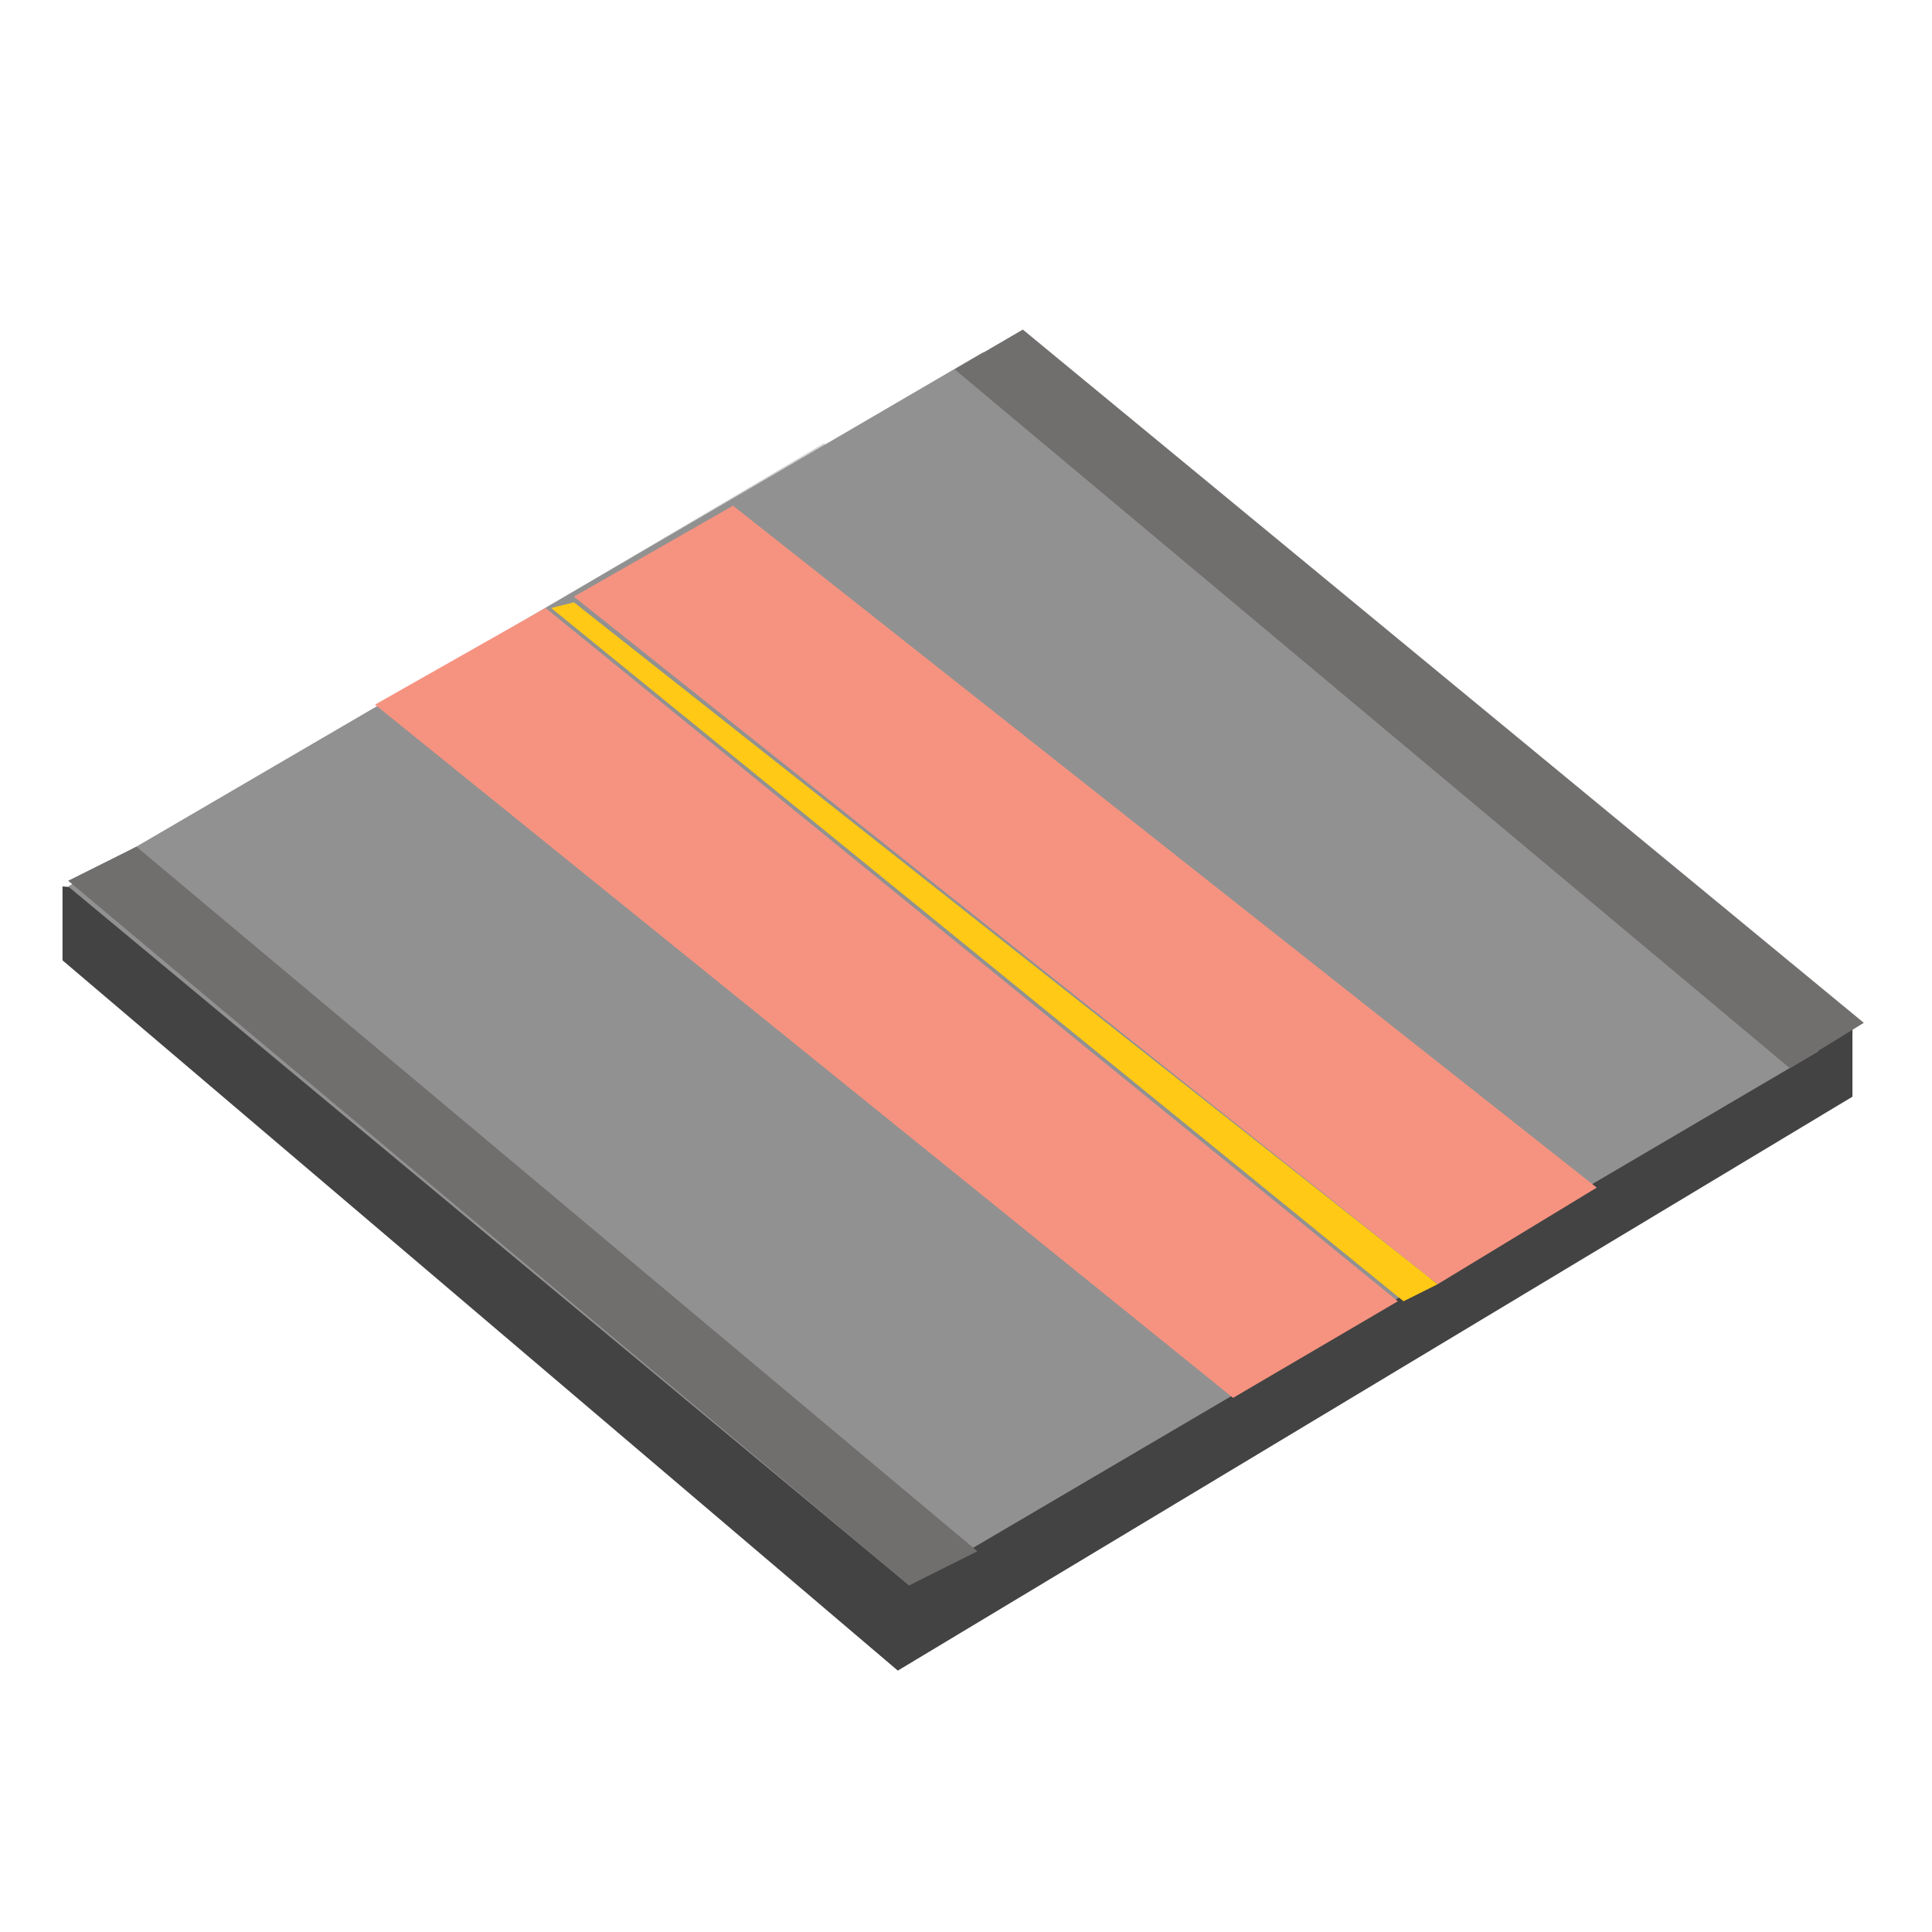
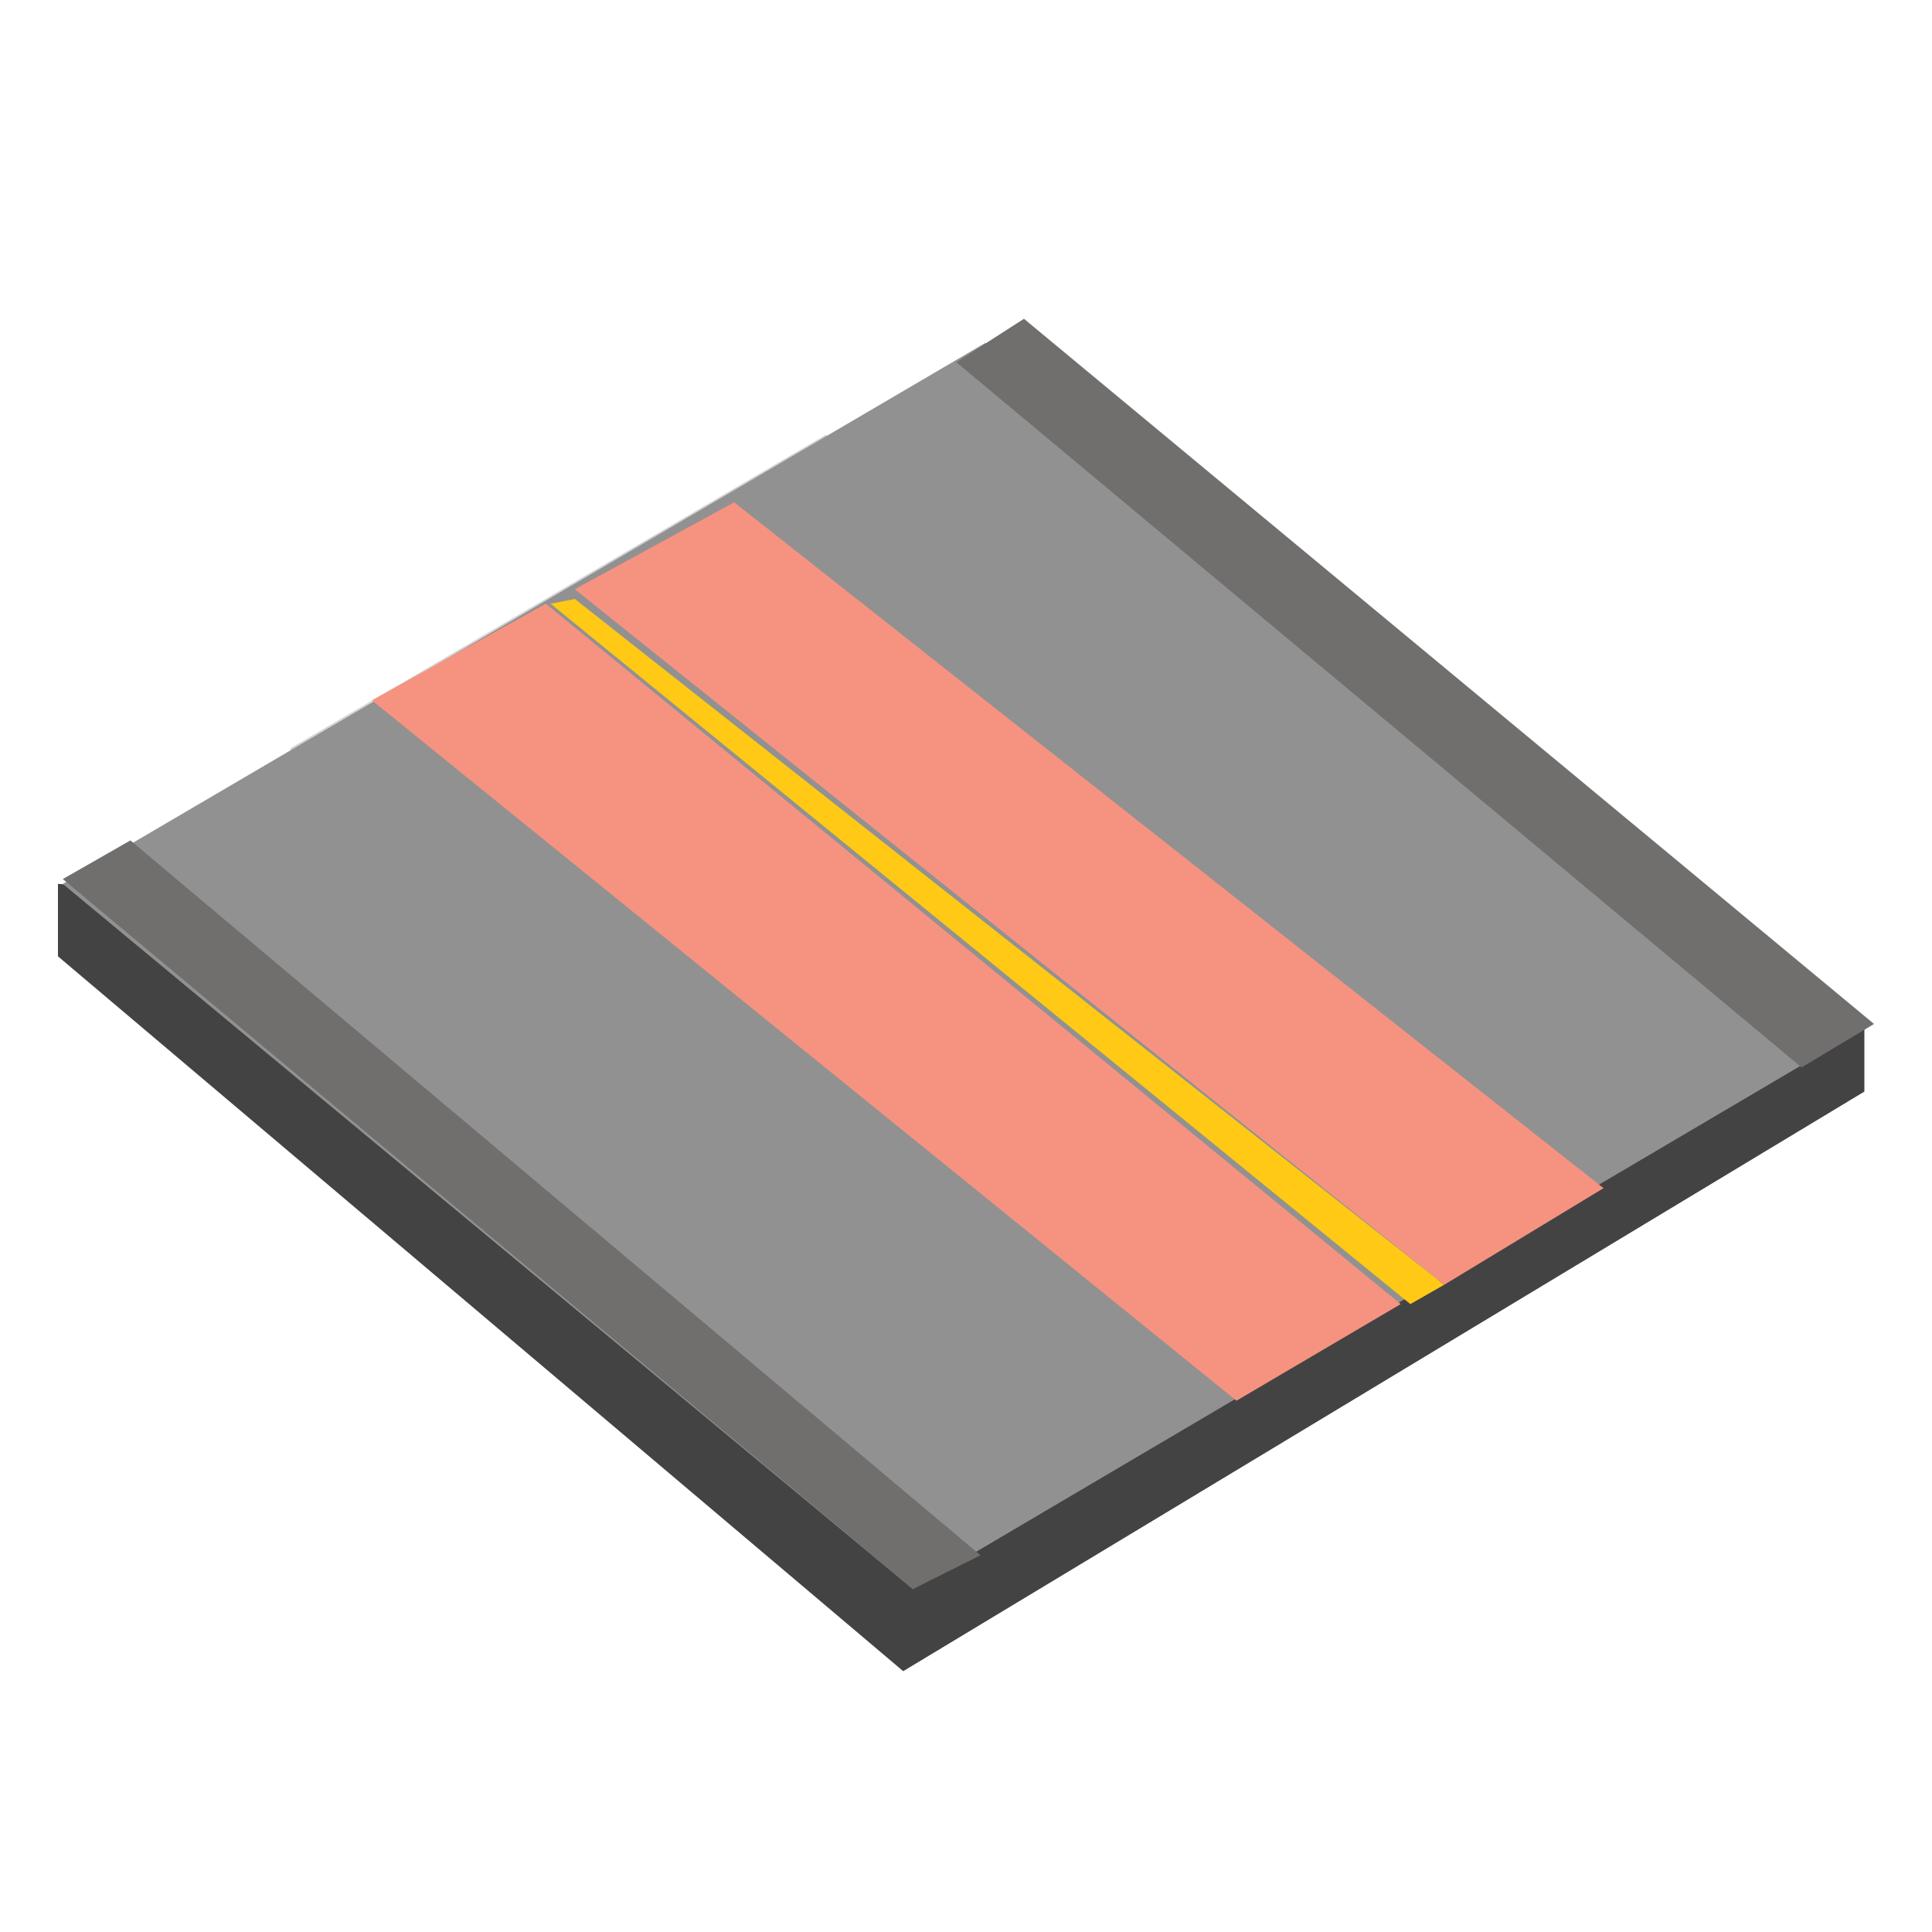
- <svg xmlns="http://www.w3.org/2000/svg" xmlns:xlink="http://www.w3.org/1999/xlink" version="1.1" id="图层_1" x="0px" y="0px" viewBox="0 0 34 34" style="enable-background:new 0 0 34 34;" xml:space="preserve">
+ <svg xmlns="http://www.w3.org/2000/svg" xmlns:xlink="http://www.w3.org/1999/xlink" version="1.1" id="图层_1" width="40px" height="40px" viewBox="0 0 40 40" style="enable-background:new 0 0 40 40;" xml:space="preserve">
  <style type="text/css">
- 	.st0{clip-path:url(#SVGID_00000036239269537045408730000018041751163224048570_);}
+ 	.st0{clip-path:url(#SVGID_00000078724999506469193930000010692079226445011857_);}
	.st1{fill:#808080;}
	.st2{fill:#434343;}
	.st3{fill:#D4D4D4;}
	.st4{fill:#929191;}
	.st5{fill:#716E6E;}
	.st6{fill:#F69380;}
	.st7{fill:#FFC916;}
</style>
  <g>
    <g>
      <g>
-         <defs>
-           <rect id="SVGID_1_" x="1.1" y="1.3" width="31.7" height="31.5" />
-         </defs>
-         <clipPath id="SVGID_00000082346397399541804260000015185613782896263324_">
-           <use xlink:href="#SVGID_1_" style="overflow:visible;" />
-         </clipPath>
-         <g id="LargeRoad" style="clip-path:url(#SVGID_00000082346397399541804260000015185613782896263324_);">
-           <path id="Path_2191" class="st1" d="M24.5,22.9l5.6-3.3L24.5,22.9z" />
-           <path id="Path_2186" class="st2" d="M1.1,16.9l14.7,12.5l16.8-10.1V18L1.1,15.6V16.9z" />
-           <path id="Path_2190" class="st3" d="M5.2,13.3l11.9,13.9l12.4-7.3l-15-12.1L5.2,13.3z" />
-           <path id="Path_2192" class="st4" d="M1.2,15.6L16,27.9l16-9.4L17.3,6.2L1.2,15.6z" />
-           <path id="Path_2215" class="st5" d="M1.2,15.5L16,27.9l1.2-0.6L2.4,14.9L1.2,15.5z" />
-           <path id="Path_2216" class="st5" d="M16.8,6.5l14.7,12.3l1.3-0.8L18,5.8L16.8,6.5z" />
-           <path id="Path_2216_00000139253490370353178190000017849182459203402933_" class="st6" d="M6.6,12.4l15.1,12.2l2.9-1.7l-15-12.2      L6.6,12.4z" />
-           <path id="Path_2216_00000016755065631787040270000013299081642723907254_" class="st6" d="M10.1,10.5l15.2,12.1l2.8-1.7      l-15.2-12L10.1,10.5z" />
-           <path id="Path_2288" class="st7" d="M9.7,10.7l15,12.2l0.6-0.3l-15.2-12L9.7,10.7z" />
+         <g>
+           <defs>
+             <rect id="SVGID_1_" x="1.2" y="1.3" width="37.6" height="37.4" />
+           </defs>
+           <clipPath id="SVGID_00000007408612593892949550000011760944273979910788_">
+             <use xlink:href="#SVGID_1_" style="overflow:visible;" />
+           </clipPath>
+           <g id="LargeRoad" style="clip-path:url(#SVGID_00000007408612593892949550000011760944273979910788_);">
+             <path id="Path_2191" class="st1" d="M29,26.9l6.6-3.9L29,26.9z" />
+             <path id="Path_2186" class="st2" d="M1.2,19.8l17.5,14.8l19.9-12v-1.5L1.2,18.3V19.8z" />
+             <path id="Path_2190" class="st3" d="M6,15.5l14.1,16.5l14.7-8.7L17.1,9L6,15.5z" />
+             <path id="Path_2192" class="st4" d="M1.3,18.3l17.6,14.6l19-11.2L20.4,7.1L1.3,18.3z" />
+             <path id="Path_2215" class="st5" d="M1.3,18.2l17.6,14.7l1.4-0.7L2.7,17.4L1.3,18.2z" />
+             <path id="Path_2216" class="st5" d="M19.8,7.5l17.5,14.6l1.5-0.9L21.2,6.6L19.8,7.5z" />
+             <path id="Path_2216_00000139253490370353178190000017849182459203402933_" class="st6" d="M7.7,14.5L25.6,29l3.4-2L11.3,12.5       L7.7,14.5z" />
+             <path id="Path_2216_00000016755065631787040270000013299081642723907254_" class="st6" d="M11.9,12.2l18,14.4l3.3-2l-18-14.2       L11.9,12.2z" />
+             <path id="Path_2288" class="st7" d="M11.4,12.5l17.8,14.5l0.7-0.4l-18-14.2L11.4,12.5z" />
+           </g>
        </g>
      </g>
    </g>
  </g>
</svg>
